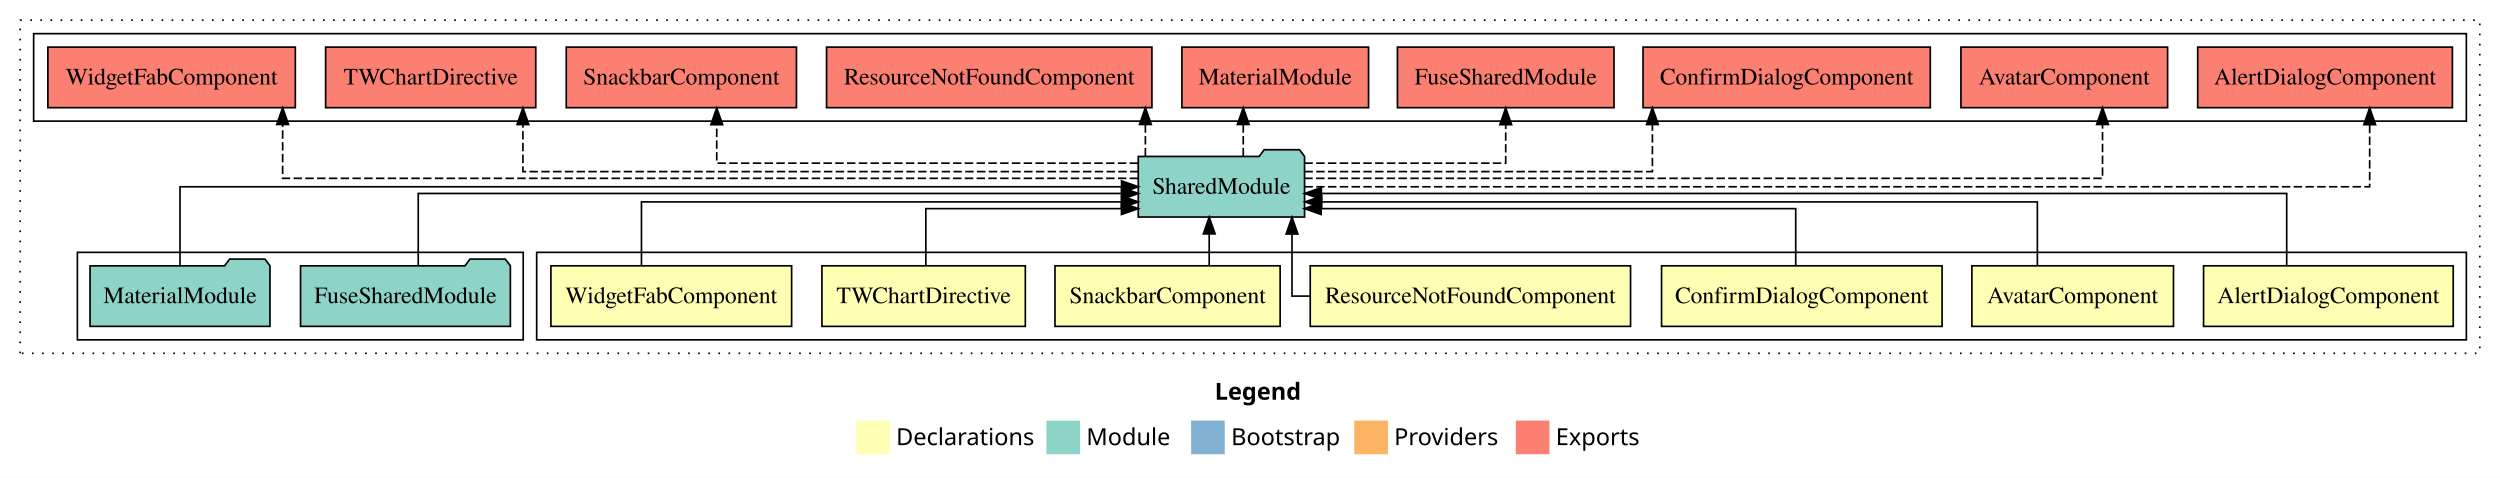
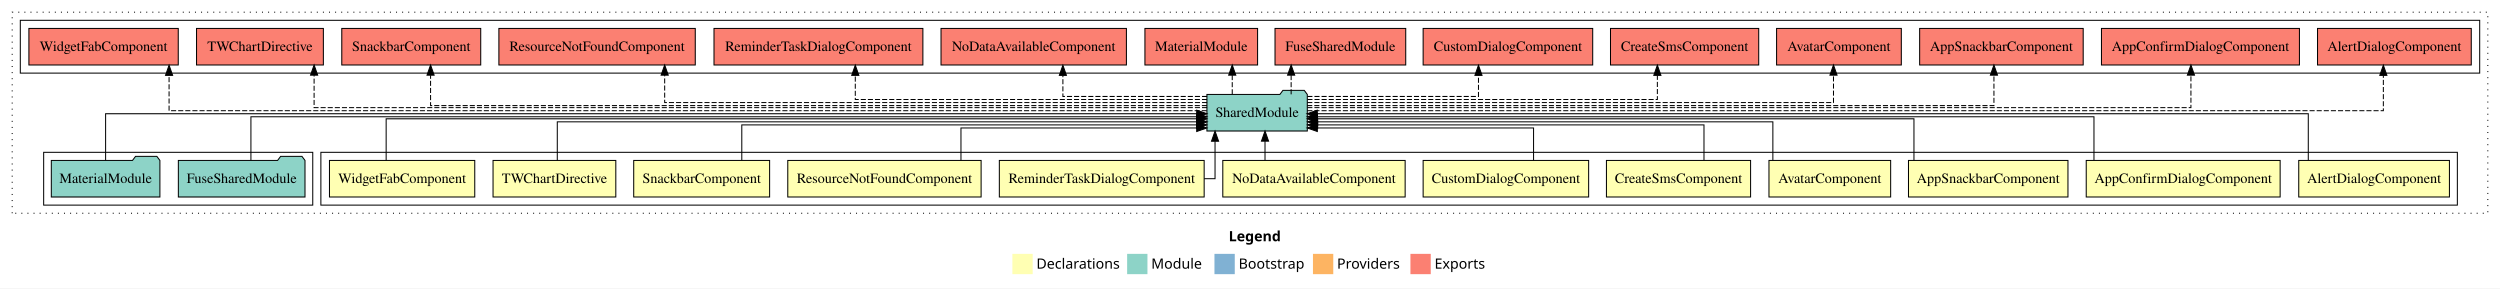
- <svg xmlns="http://www.w3.org/2000/svg" width="1486pt" height="284pt" viewBox="0.00 0.00 1486.00 284.00">
+ <svg xmlns="http://www.w3.org/2000/svg" width="2462pt" height="284pt" viewBox="0.00 0.00 2462.00 284.00">
  <g id="graph0" class="graph" transform="scale(1 1) rotate(0) translate(4 280)">
-     <polygon fill="#ffffff" stroke="transparent" points="-4,4 -4,-280 1482,-280 1482,4 -4,4" />
-     <text text-anchor="start" x="718.009" y="-42.4" font-family="sans-serif" font-weight="bold" font-size="14.00" fill="#000000">Legend</text>
-     <polygon fill="#ffffb3" stroke="transparent" points="505,-10 505,-30 525,-30 525,-10 505,-10" />
-     <text text-anchor="start" x="528.629" y="-15.4" font-family="sans-serif" font-size="14.00" fill="#000000">  Declarations</text>
-     <polygon fill="#8dd3c7" stroke="transparent" points="618,-10 618,-30 638,-30 638,-10 618,-10" />
-     <text text-anchor="start" x="641.725" y="-15.4" font-family="sans-serif" font-size="14.00" fill="#000000">  Module</text>
-     <polygon fill="#80b1d3" stroke="transparent" points="704,-10 704,-30 724,-30 724,-10 704,-10" />
-     <text text-anchor="start" x="727.781" y="-15.4" font-family="sans-serif" font-size="14.00" fill="#000000">  Bootstrap</text>
-     <polygon fill="#fdb462" stroke="transparent" points="801,-10 801,-30 821,-30 821,-10 801,-10" />
-     <text text-anchor="start" x="824.673" y="-15.4" font-family="sans-serif" font-size="14.00" fill="#000000">  Providers</text>
-     <polygon fill="#fb8072" stroke="transparent" points="897,-10 897,-30 917,-30 917,-10 897,-10" />
-     <text text-anchor="start" x="920.726" y="-15.4" font-family="sans-serif" font-size="14.00" fill="#000000">  Exports</text>
+     <polygon fill="#ffffff" stroke="transparent" points="-4,4 -4,-280 2458,-280 2458,4 -4,4" />
+     <text text-anchor="start" x="1206.009" y="-42.4" font-family="sans-serif" font-weight="bold" font-size="14.00" fill="#000000">Legend</text>
+     <polygon fill="#ffffb3" stroke="transparent" points="993,-10 993,-30 1013,-30 1013,-10 993,-10" />
+     <text text-anchor="start" x="1016.629" y="-15.4" font-family="sans-serif" font-size="14.00" fill="#000000">  Declarations</text>
+     <polygon fill="#8dd3c7" stroke="transparent" points="1106,-10 1106,-30 1126,-30 1126,-10 1106,-10" />
+     <text text-anchor="start" x="1129.725" y="-15.4" font-family="sans-serif" font-size="14.00" fill="#000000">  Module</text>
+     <polygon fill="#80b1d3" stroke="transparent" points="1192,-10 1192,-30 1212,-30 1212,-10 1192,-10" />
+     <text text-anchor="start" x="1215.781" y="-15.4" font-family="sans-serif" font-size="14.00" fill="#000000">  Bootstrap</text>
+     <polygon fill="#fdb462" stroke="transparent" points="1289,-10 1289,-30 1309,-30 1309,-10 1289,-10" />
+     <text text-anchor="start" x="1312.673" y="-15.4" font-family="sans-serif" font-size="14.00" fill="#000000">  Providers</text>
+     <polygon fill="#fb8072" stroke="transparent" points="1385,-10 1385,-30 1405,-30 1405,-10 1385,-10" />
+     <text text-anchor="start" x="1408.726" y="-15.4" font-family="sans-serif" font-size="14.00" fill="#000000">  Exports</text>
    <g id="clust1" class="cluster">
-       <polygon fill="none" stroke="#000000" stroke-dasharray="1,5" points="8,-70 8,-268 1470,-268 1470,-70 8,-70" />
+       <polygon fill="none" stroke="#000000" stroke-dasharray="1,5" points="8,-70 8,-268 2446,-268 2446,-70 8,-70" />
    </g>
    <g id="clust2" class="cluster">
-       <polygon fill="none" stroke="#000000" points="315,-78 315,-130 1462,-130 1462,-78 315,-78" />
-     </g>
-     <g id="clust10" class="cluster">
-       <polygon fill="none" stroke="#000000" points="42,-78 42,-130 307,-130 307,-78 42,-78" />
-     </g>
-     <g id="clust11" class="cluster">
-       <polygon fill="none" stroke="#000000" points="16,-208 16,-260 1462,-260 1462,-208 16,-208" />
+       <polygon fill="none" stroke="#000000" points="312,-78 312,-130 2416,-130 2416,-78 312,-78" />
+     </g>
+     <g id="clust15" class="cluster">
+       <polygon fill="none" stroke="#000000" points="39,-78 39,-130 304,-130 304,-78 39,-78" />
+     </g>
+     <g id="clust16" class="cluster">
+       <polygon fill="none" stroke="#000000" points="16,-208 16,-260 2438,-260 2438,-208 16,-208" />
    </g>
    <g id="node1" class="node">
-       <polygon fill="#ffffb3" stroke="#000000" points="1454.198,-122 1305.802,-122 1305.802,-86 1454.198,-86 1454.198,-122" />
-       <text text-anchor="middle" x="1380" y="-99.8" font-family="Times,serif" font-size="14.00" fill="#000000">AlertDialogComponent</text>
+       <polygon fill="#ffffb3" stroke="#000000" points="2408.198,-122 2259.802,-122 2259.802,-86 2408.198,-86 2408.198,-122" />
+       <text text-anchor="middle" x="2334" y="-99.8" font-family="Times,serif" font-size="14.00" fill="#000000">AlertDialogComponent</text>
+     </g>
+     <g id="node13" class="node">
+       <polygon fill="#8dd3c7" stroke="#000000" points="1283.423,-187 1280.423,-191 1259.423,-191 1256.423,-187 1184.577,-187 1184.577,-151 1283.423,-151 1283.423,-187" />
+       <text text-anchor="middle" x="1234" y="-164.8" font-family="Times,serif" font-size="14.00" fill="#000000">SharedModule</text>
+     </g>
+     <g id="edge1" class="edge">
+       <path fill="none" stroke="#000000" d="M2269.196,-122.169C2269.196,-141.09 2269.196,-168 2269.196,-168 2269.196,-168 1293.233,-168 1293.233,-168" />
+       <polygon fill="#000000" stroke="#000000" points="1293.233,-164.5 1283.233,-168 1293.233,-171.5 1293.233,-164.5" />
+     </g>
+     <g id="node2" class="node">
+       <polygon fill="#ffffb3" stroke="#000000" points="2241.48,-122 2050.52,-122 2050.52,-86 2241.48,-86 2241.48,-122" />
+       <text text-anchor="middle" x="2146" y="-99.8" font-family="Times,serif" font-size="14.00" fill="#000000">AppConfirmDialogComponent</text>
+     </g>
+     <g id="edge2" class="edge">
+       <path fill="none" stroke="#000000" d="M2058.135,-122.302C2058.135,-140.27 2058.135,-165 2058.135,-165 2058.135,-165 1293.391,-165 1293.391,-165" />
+       <polygon fill="#000000" stroke="#000000" points="1293.391,-161.5 1283.391,-165 1293.391,-168.5 1293.391,-161.5" />
+     </g>
+     <g id="node3" class="node">
+       <polygon fill="#ffffb3" stroke="#000000" points="2032.527,-122 1875.473,-122 1875.473,-86 2032.527,-86 2032.527,-122" />
+       <text text-anchor="middle" x="1954" y="-99.8" font-family="Times,serif" font-size="14.00" fill="#000000">AppSnackbarComponent</text>
+     </g>
+     <g id="edge3" class="edge">
+       <path fill="none" stroke="#000000" d="M1880.862,-122.022C1880.862,-139.373 1880.862,-163 1880.862,-163 1880.862,-163 1293.417,-163 1293.417,-163" />
+       <polygon fill="#000000" stroke="#000000" points="1293.417,-159.5 1283.417,-163 1293.417,-166.5 1293.417,-159.5" />
+     </g>
+     <g id="node4" class="node">
+       <polygon fill="#ffffb3" stroke="#000000" points="1857.92,-122 1738.08,-122 1738.08,-86 1857.92,-86 1857.92,-122" />
+       <text text-anchor="middle" x="1798" y="-99.8" font-family="Times,serif" font-size="14.00" fill="#000000">AvatarComponent</text>
+     </g>
+     <g id="edge4" class="edge">
+       <path fill="none" stroke="#000000" d="M1741.915,-122.027C1741.915,-138.398 1741.915,-160 1741.915,-160 1741.915,-160 1293.626,-160 1293.626,-160" />
+       <polygon fill="#000000" stroke="#000000" points="1293.626,-156.5 1283.626,-160 1293.626,-163.5 1293.626,-156.5" />
+     </g>
+     <g id="node5" class="node">
+       <polygon fill="#ffffb3" stroke="#000000" points="1719.982,-122 1578.018,-122 1578.018,-86 1719.982,-86 1719.982,-122" />
+       <text text-anchor="middle" x="1649" y="-99.8" font-family="Times,serif" font-size="14.00" fill="#000000">CreateSmsComponent</text>
+     </g>
+     <g id="edge5" class="edge">
+       <path fill="none" stroke="#000000" d="M1674.08,-122.24C1674.08,-137.571 1674.08,-157 1674.08,-157 1674.08,-157 1293.627,-157 1293.627,-157" />
+       <polygon fill="#000000" stroke="#000000" points="1293.627,-153.5 1283.627,-157 1293.627,-160.5 1293.627,-153.5" />
+     </g>
+     <g id="node6" class="node">
+       <polygon fill="#ffffb3" stroke="#000000" points="1560.497,-122 1397.503,-122 1397.503,-86 1560.497,-86 1560.497,-122" />
+       <text text-anchor="middle" x="1479" y="-99.8" font-family="Times,serif" font-size="14.00" fill="#000000">CustomDialogComponent</text>
+     </g>
+     <g id="edge6" class="edge">
+       <path fill="none" stroke="#000000" d="M1506.249,-122.051C1506.249,-136.373 1506.249,-154 1506.249,-154 1506.249,-154 1293.302,-154 1293.302,-154" />
+       <polygon fill="#000000" stroke="#000000" points="1293.302,-150.5 1283.302,-154 1293.302,-157.5 1293.302,-150.5" />
+     </g>
+     <g id="node7" class="node">
+       <polygon fill="#ffffb3" stroke="#000000" points="1379.788,-122 1200.212,-122 1200.212,-86 1379.788,-86 1379.788,-122" />
+       <text text-anchor="middle" x="1290" y="-99.8" font-family="Times,serif" font-size="14.00" fill="#000000">NoDataAvailableComponent</text>
+     </g>
+     <g id="edge7" class="edge">
+       <path fill="none" stroke="#000000" d="M1241.784,-122.106C1241.784,-122.106 1241.784,-140.991 1241.784,-140.991" />
+       <polygon fill="#000000" stroke="#000000" points="1238.284,-140.991 1241.784,-150.991 1245.284,-140.991 1238.284,-140.991" />
    </g>
    <g id="node8" class="node">
-       <polygon fill="#8dd3c7" stroke="#000000" points="771.423,-187 768.423,-191 747.423,-191 744.423,-187 672.577,-187 672.577,-151 771.423,-151 771.423,-187" />
-       <text text-anchor="middle" x="722" y="-164.8" font-family="Times,serif" font-size="14.00" fill="#000000">SharedModule</text>
-     </g>
-     <g id="edge1" class="edge">
-       <path fill="none" stroke="#000000" d="M1355.217,-122.302C1355.217,-140.27 1355.217,-165 1355.217,-165 1355.217,-165 781.424,-165 781.424,-165" />
-       <polygon fill="#000000" stroke="#000000" points="781.424,-161.5 771.424,-165 781.424,-168.5 781.424,-161.5" />
-     </g>
-     <g id="node2" class="node">
-       <polygon fill="#ffffb3" stroke="#000000" points="1287.92,-122 1168.08,-122 1168.08,-86 1287.92,-86 1287.92,-122" />
-       <text text-anchor="middle" x="1228" y="-99.8" font-family="Times,serif" font-size="14.00" fill="#000000">AvatarComponent</text>
-     </g>
-     <g id="edge2" class="edge">
-       <path fill="none" stroke="#000000" d="M1207.013,-122.027C1207.013,-138.398 1207.013,-160 1207.013,-160 1207.013,-160 781.626,-160 781.626,-160" />
-       <polygon fill="#000000" stroke="#000000" points="781.626,-156.5 771.626,-160 781.626,-163.5 781.626,-156.5" />
-     </g>
-     <g id="node3" class="node">
-       <polygon fill="#ffffb3" stroke="#000000" points="1150.374,-122 983.626,-122 983.626,-86 1150.374,-86 1150.374,-122" />
-       <text text-anchor="middle" x="1067" y="-99.8" font-family="Times,serif" font-size="14.00" fill="#000000">ConfirmDialogComponent</text>
-     </g>
-     <g id="edge3" class="edge">
-       <path fill="none" stroke="#000000" d="M1063.375,-122.187C1063.375,-137.182 1063.375,-156 1063.375,-156 1063.375,-156 781.274,-156 781.274,-156" />
-       <polygon fill="#000000" stroke="#000000" points="781.274,-152.5 771.274,-156 781.274,-159.5 781.274,-152.5" />
-     </g>
-     <g id="node4" class="node">
-       <polygon fill="#ffffb3" stroke="#000000" points="965.198,-122 774.802,-122 774.802,-86 965.198,-86 965.198,-122" />
-       <text text-anchor="middle" x="870" y="-99.8" font-family="Times,serif" font-size="14.00" fill="#000000">ResourceNotFoundComponent</text>
-     </g>
-     <g id="edge4" class="edge">
-       <path fill="none" stroke="#000000" d="M774.516,-104C768.005,-104 763.96,-104 763.96,-104 763.96,-104 763.96,-140.894 763.96,-140.894" />
-       <polygon fill="#000000" stroke="#000000" points="760.461,-140.894 763.96,-150.894 767.461,-140.894 760.461,-140.894" />
-     </g>
-     <g id="node5" class="node">
-       <polygon fill="#ffffb3" stroke="#000000" points="756.92,-122 623.08,-122 623.08,-86 756.92,-86 756.92,-122" />
-       <text text-anchor="middle" x="690" y="-99.8" font-family="Times,serif" font-size="14.00" fill="#000000">SnackbarComponent</text>
-     </g>
-     <g id="edge5" class="edge">
-       <path fill="none" stroke="#000000" d="M714.749,-122.106C714.749,-122.106 714.749,-140.991 714.749,-140.991" />
-       <polygon fill="#000000" stroke="#000000" points="711.249,-140.991 714.749,-150.991 718.249,-140.991 711.249,-140.991" />
-     </g>
-     <g id="node6" class="node">
-       <polygon fill="#ffffb3" stroke="#000000" points="605.452,-122 484.548,-122 484.548,-86 605.452,-86 605.452,-122" />
-       <text text-anchor="middle" x="545" y="-99.8" font-family="Times,serif" font-size="14.00" fill="#000000">TWChartDirective</text>
-     </g>
-     <g id="edge6" class="edge">
-       <path fill="none" stroke="#000000" d="M546.314,-122.187C546.314,-137.182 546.314,-156 546.314,-156 546.314,-156 662.594,-156 662.594,-156" />
-       <polygon fill="#000000" stroke="#000000" points="662.594,-159.5 672.594,-156 662.594,-152.5 662.594,-159.5" />
-     </g>
-     <g id="node7" class="node">
-       <polygon fill="#ffffb3" stroke="#000000" points="466.541,-122 323.459,-122 323.459,-86 466.541,-86 466.541,-122" />
-       <text text-anchor="middle" x="395" y="-99.8" font-family="Times,serif" font-size="14.00" fill="#000000">WidgetFabComponent</text>
-     </g>
-     <g id="edge7" class="edge">
-       <path fill="none" stroke="#000000" d="M377.284,-122.027C377.284,-138.398 377.284,-160 377.284,-160 377.284,-160 662.611,-160 662.611,-160" />
-       <polygon fill="#000000" stroke="#000000" points="662.611,-163.5 672.611,-160 662.611,-156.5 662.611,-163.5" />
+       <polygon fill="#ffffb3" stroke="#000000" points="1181.854,-122 980.146,-122 980.146,-86 1181.854,-86 1181.854,-122" />
+       <text text-anchor="middle" x="1081" y="-99.8" font-family="Times,serif" font-size="14.00" fill="#000000">ReminderTaskDialogComponent</text>
+     </g>
+     <g id="edge8" class="edge">
+       <path fill="none" stroke="#000000" d="M1181.874,-104C1188.485,-104 1192.572,-104 1192.572,-104 1192.572,-104 1192.572,-140.894 1192.572,-140.894" />
+       <polygon fill="#000000" stroke="#000000" points="1189.073,-140.894 1192.572,-150.894 1196.073,-140.894 1189.073,-140.894" />
+     </g>
+     <g id="node9" class="node">
+       <polygon fill="#ffffb3" stroke="#000000" points="962.198,-122 771.802,-122 771.802,-86 962.198,-86 962.198,-122" />
+       <text text-anchor="middle" x="867" y="-99.8" font-family="Times,serif" font-size="14.00" fill="#000000">ResourceNotFoundComponent</text>
+     </g>
+     <g id="edge9" class="edge">
+       <path fill="none" stroke="#000000" d="M942.353,-122.051C942.353,-136.373 942.353,-154 942.353,-154 942.353,-154 1174.526,-154 1174.526,-154" />
+       <polygon fill="#000000" stroke="#000000" points="1174.526,-157.5 1184.526,-154 1174.526,-150.5 1174.526,-157.5" />
+     </g>
+     <g id="node10" class="node">
+       <polygon fill="#ffffb3" stroke="#000000" points="753.92,-122 620.08,-122 620.08,-86 753.92,-86 753.92,-122" />
+       <text text-anchor="middle" x="687" y="-99.8" font-family="Times,serif" font-size="14.00" fill="#000000">SnackbarComponent</text>
+     </g>
+     <g id="edge10" class="edge">
+       <path fill="none" stroke="#000000" d="M726.516,-122.24C726.516,-137.571 726.516,-157 726.516,-157 726.516,-157 1174.416,-157 1174.416,-157" />
+       <polygon fill="#000000" stroke="#000000" points="1174.416,-160.5 1184.416,-157 1174.416,-153.5 1174.416,-160.5" />
    </g>
    <g id="node11" class="node">
-       <polygon fill="#fb8072" stroke="#000000" points="1453.698,-252 1302.302,-252 1302.302,-216 1453.698,-216 1453.698,-252" />
-       <text text-anchor="middle" x="1378" y="-229.8" font-family="Times,serif" font-size="14.00" fill="#000000">AlertDialogComponent </text>
-     </g>
-     <g id="edge10" class="edge">
-       <path fill="none" stroke="#000000" stroke-dasharray="5,2" d="M771.361,-169C928.142,-169 1404.533,-169 1404.533,-169 1404.533,-169 1404.533,-205.894 1404.533,-205.894" />
-       <polygon fill="#000000" stroke="#000000" points="1401.033,-205.894 1404.533,-215.894 1408.033,-205.894 1401.033,-205.894" />
+       <polygon fill="#ffffb3" stroke="#000000" points="602.452,-122 481.548,-122 481.548,-86 602.452,-86 602.452,-122" />
+       <text text-anchor="middle" x="542" y="-99.8" font-family="Times,serif" font-size="14.00" fill="#000000">TWChartDirective</text>
+     </g>
+     <g id="edge11" class="edge">
+       <path fill="none" stroke="#000000" d="M544.814,-122.027C544.814,-138.398 544.814,-160 544.814,-160 544.814,-160 1174.712,-160 1174.712,-160" />
+       <polygon fill="#000000" stroke="#000000" points="1174.712,-163.5 1184.712,-160 1174.712,-156.5 1174.712,-163.5" />
    </g>
    <g id="node12" class="node">
-       <polygon fill="#fb8072" stroke="#000000" points="1284.419,-252 1161.581,-252 1161.581,-216 1284.419,-216 1284.419,-252" />
-       <text text-anchor="middle" x="1223" y="-229.8" font-family="Times,serif" font-size="14.00" fill="#000000">AvatarComponent </text>
-     </g>
-     <g id="edge11" class="edge">
-       <path fill="none" stroke="#000000" stroke-dasharray="5,2" d="M771.272,-174C901.649,-174 1245.737,-174 1245.737,-174 1245.737,-174 1245.737,-205.998 1245.737,-205.998" />
-       <polygon fill="#000000" stroke="#000000" points="1242.237,-205.998 1245.737,-215.998 1249.237,-205.998 1242.237,-205.998" />
-     </g>
-     <g id="node13" class="node">
-       <polygon fill="#fb8072" stroke="#000000" points="1143.374,-252 972.626,-252 972.626,-216 1143.374,-216 1143.374,-252" />
-       <text text-anchor="middle" x="1058" y="-229.8" font-family="Times,serif" font-size="14.00" fill="#000000">ConfirmDialogComponent </text>
+       <polygon fill="#ffffb3" stroke="#000000" points="463.541,-122 320.459,-122 320.459,-86 463.541,-86 463.541,-122" />
+       <text text-anchor="middle" x="392" y="-99.8" font-family="Times,serif" font-size="14.00" fill="#000000">WidgetFabComponent</text>
    </g>
    <g id="edge12" class="edge">
-       <path fill="none" stroke="#000000" stroke-dasharray="5,2" d="M771.396,-178C845.841,-178 978.188,-178 978.188,-178 978.188,-178 978.188,-205.973 978.188,-205.973" />
-       <polygon fill="#000000" stroke="#000000" points="974.688,-205.973 978.188,-215.973 981.688,-205.973 974.688,-205.973" />
-     </g>
-     <g id="node14" class="node">
-       <polygon fill="#fb8072" stroke="#000000" points="955.365,-252 826.635,-252 826.635,-216 955.365,-216 955.365,-252" />
-       <text text-anchor="middle" x="891" y="-229.8" font-family="Times,serif" font-size="14.00" fill="#000000">FuseSharedModule </text>
-     </g>
-     <g id="edge13" class="edge">
-       <path fill="none" stroke="#000000" stroke-dasharray="5,2" d="M771.336,-183C821.219,-183 891,-183 891,-183 891,-183 891,-205.876 891,-205.876" />
-       <polygon fill="#000000" stroke="#000000" points="887.5,-205.876 891,-215.876 894.5,-205.876 887.5,-205.876" />
-     </g>
-     <g id="node15" class="node">
-       <polygon fill="#fb8072" stroke="#000000" points="809.472,-252 698.528,-252 698.528,-216 809.472,-216 809.472,-252" />
-       <text text-anchor="middle" x="754" y="-229.8" font-family="Times,serif" font-size="14.00" fill="#000000">MaterialModule </text>
-     </g>
-     <g id="edge14" class="edge">
-       <path fill="none" stroke="#000000" stroke-dasharray="5,2" d="M734.988,-187.106C734.988,-187.106 734.988,-205.991 734.988,-205.991" />
-       <polygon fill="#000000" stroke="#000000" points="731.488,-205.991 734.988,-215.991 738.488,-205.991 731.488,-205.991" />
+       <path fill="none" stroke="#000000" d="M376.284,-122.022C376.284,-139.373 376.284,-163 376.284,-163 376.284,-163 1174.492,-163 1174.492,-163" />
+       <polygon fill="#000000" stroke="#000000" points="1174.492,-166.5 1184.492,-163 1174.492,-159.5 1174.492,-166.5" />
    </g>
    <g id="node16" class="node">
+       <polygon fill="#fb8072" stroke="#000000" points="2429.698,-252 2278.302,-252 2278.302,-216 2429.698,-216 2429.698,-252" />
+       <text text-anchor="middle" x="2354" y="-229.8" font-family="Times,serif" font-size="14.00" fill="#000000">AlertDialogComponent </text>
+     </g>
+     <g id="edge15" class="edge">
+       <path fill="none" stroke="#000000" stroke-dasharray="5,2" d="M1283.45,-171C1498.683,-171 2343.125,-171 2343.125,-171 2343.125,-171 2343.125,-205.778 2343.125,-205.778" />
+       <polygon fill="#000000" stroke="#000000" points="2339.625,-205.778 2343.125,-215.778 2346.625,-205.778 2339.625,-205.778" />
+     </g>
+     <g id="node17" class="node">
+       <polygon fill="#fb8072" stroke="#000000" points="2260.481,-252 2065.519,-252 2065.519,-216 2260.481,-216 2260.481,-252" />
+       <text text-anchor="middle" x="2163" y="-229.8" font-family="Times,serif" font-size="14.00" fill="#000000">AppConfirmDialogComponent </text>
+     </g>
+     <g id="edge16" class="edge">
+       <path fill="none" stroke="#000000" stroke-dasharray="5,2" d="M1283.443,-174C1474.459,-174 2153.625,-174 2153.625,-174 2153.625,-174 2153.625,-205.998 2153.625,-205.998" />
+       <polygon fill="#000000" stroke="#000000" points="2150.125,-205.998 2153.625,-215.998 2157.125,-205.998 2150.125,-205.998" />
+     </g>
+     <g id="node18" class="node">
+       <polygon fill="#fb8072" stroke="#000000" points="2047.526,-252 1886.474,-252 1886.474,-216 2047.526,-216 2047.526,-252" />
+       <text text-anchor="middle" x="1967" y="-229.8" font-family="Times,serif" font-size="14.00" fill="#000000">AppSnackbarComponent </text>
+     </g>
+     <g id="edge17" class="edge">
+       <path fill="none" stroke="#000000" stroke-dasharray="5,2" d="M1283.305,-176C1446.623,-176 1959.625,-176 1959.625,-176 1959.625,-176 1959.625,-205.966 1959.625,-205.966" />
+       <polygon fill="#000000" stroke="#000000" points="1956.125,-205.966 1959.625,-215.966 1963.125,-205.966 1956.125,-205.966" />
+     </g>
+     <g id="node19" class="node">
+       <polygon fill="#fb8072" stroke="#000000" points="1868.419,-252 1745.581,-252 1745.581,-216 1868.419,-216 1868.419,-252" />
+       <text text-anchor="middle" x="1807" y="-229.8" font-family="Times,serif" font-size="14.00" fill="#000000">AvatarComponent </text>
+     </g>
+     <g id="edge18" class="edge">
+       <path fill="none" stroke="#000000" stroke-dasharray="5,2" d="M1283.38,-179C1421.48,-179 1801.625,-179 1801.625,-179 1801.625,-179 1801.625,-205.991 1801.625,-205.991" />
+       <polygon fill="#000000" stroke="#000000" points="1798.125,-205.991 1801.625,-215.991 1805.125,-205.991 1798.125,-205.991" />
+     </g>
+     <g id="node20" class="node">
+       <polygon fill="#fb8072" stroke="#000000" points="1727.983,-252 1582.017,-252 1582.017,-216 1727.983,-216 1727.983,-252" />
+       <text text-anchor="middle" x="1655" y="-229.8" font-family="Times,serif" font-size="14.00" fill="#000000">CreateSmsComponent </text>
+     </g>
+     <g id="edge19" class="edge">
+       <path fill="none" stroke="#000000" stroke-dasharray="5,2" d="M1283.523,-182C1389.389,-182 1628.17,-182 1628.17,-182 1628.17,-182 1628.17,-205.813 1628.17,-205.813" />
+       <polygon fill="#000000" stroke="#000000" points="1624.67,-205.813 1628.17,-215.813 1631.67,-205.813 1624.67,-205.813" />
+     </g>
+     <g id="node21" class="node">
+       <polygon fill="#fb8072" stroke="#000000" points="1564.498,-252 1397.502,-252 1397.502,-216 1564.498,-216 1564.498,-252" />
+       <text text-anchor="middle" x="1481" y="-229.8" font-family="Times,serif" font-size="14.00" fill="#000000">CustomDialogComponent </text>
+     </g>
+     <g id="edge20" class="edge">
+       <path fill="none" stroke="#000000" stroke-dasharray="5,2" d="M1283.468,-185C1347.787,-185 1452.001,-185 1452.001,-185 1452.001,-185 1452.001,-205.754 1452.001,-205.754" />
+       <polygon fill="#000000" stroke="#000000" points="1448.501,-205.754 1452.001,-215.754 1455.501,-205.754 1448.501,-205.754" />
+     </g>
+     <g id="node22" class="node">
+       <polygon fill="#fb8072" stroke="#000000" points="1380.364,-252 1251.636,-252 1251.636,-216 1380.364,-216 1380.364,-252" />
+       <text text-anchor="middle" x="1316" y="-229.8" font-family="Times,serif" font-size="14.00" fill="#000000">FuseSharedModule </text>
+     </g>
+     <g id="edge21" class="edge">
+       <path fill="none" stroke="#000000" stroke-dasharray="5,2" d="M1267.514,-187.106C1267.514,-187.106 1267.514,-205.991 1267.514,-205.991" />
+       <polygon fill="#000000" stroke="#000000" points="1264.015,-205.991 1267.514,-215.991 1271.015,-205.991 1264.015,-205.991" />
+     </g>
+     <g id="node23" class="node">
+       <polygon fill="#fb8072" stroke="#000000" points="1234.472,-252 1123.528,-252 1123.528,-216 1234.472,-216 1234.472,-252" />
+       <text text-anchor="middle" x="1179" y="-229.8" font-family="Times,serif" font-size="14.00" fill="#000000">MaterialModule </text>
+     </g>
+     <g id="edge22" class="edge">
+       <path fill="none" stroke="#000000" stroke-dasharray="5,2" d="M1209.512,-187.106C1209.512,-187.106 1209.512,-205.991 1209.512,-205.991" />
+       <polygon fill="#000000" stroke="#000000" points="1206.012,-205.991 1209.512,-215.991 1213.012,-205.991 1206.012,-205.991" />
+     </g>
+     <g id="node24" class="node">
+       <polygon fill="#fb8072" stroke="#000000" points="1105.288,-252 922.712,-252 922.712,-216 1105.288,-216 1105.288,-252" />
+       <text text-anchor="middle" x="1014" y="-229.8" font-family="Times,serif" font-size="14.00" fill="#000000">NoDataAvailableComponent </text>
+     </g>
+     <g id="edge23" class="edge">
+       <path fill="none" stroke="#000000" stroke-dasharray="5,2" d="M1184.744,-185C1128.073,-185 1042.733,-185 1042.733,-185 1042.733,-185 1042.733,-205.754 1042.733,-205.754" />
+       <polygon fill="#000000" stroke="#000000" points="1039.233,-205.754 1042.733,-215.754 1046.233,-205.754 1039.233,-205.754" />
+     </g>
+     <g id="node25" class="node">
+       <polygon fill="#fb8072" stroke="#000000" points="904.855,-252 699.145,-252 699.145,-216 904.855,-216 904.855,-252" />
+       <text text-anchor="middle" x="802" y="-229.8" font-family="Times,serif" font-size="14.00" fill="#000000">ReminderTaskDialogComponent </text>
+     </g>
+     <g id="edge24" class="edge">
+       <path fill="none" stroke="#000000" stroke-dasharray="5,2" d="M1184.683,-182C1078.606,-182 838.289,-182 838.289,-182 838.289,-182 838.289,-205.813 838.289,-205.813" />
+       <polygon fill="#000000" stroke="#000000" points="834.789,-205.813 838.289,-215.813 841.789,-205.813 834.789,-205.813" />
+     </g>
+     <g id="node26" class="node">
      <polygon fill="#fb8072" stroke="#000000" points="680.698,-252 487.302,-252 487.302,-216 680.698,-216 680.698,-252" />
      <text text-anchor="middle" x="584" y="-229.8" font-family="Times,serif" font-size="14.00" fill="#000000">ResourceNotFoundComponent </text>
    </g>
-     <g id="edge15" class="edge">
-       <path fill="none" stroke="#000000" stroke-dasharray="5,2" d="M676.819,-187.106C676.819,-187.106 676.819,-205.991 676.819,-205.991" />
-       <polygon fill="#000000" stroke="#000000" points="673.319,-205.991 676.819,-215.991 680.319,-205.991 673.319,-205.991" />
-     </g>
-     <g id="node17" class="node">
+     <g id="edge25" class="edge">
+       <path fill="none" stroke="#000000" stroke-dasharray="5,2" d="M1184.76,-179C1044.103,-179 650.57,-179 650.57,-179 650.57,-179 650.57,-205.991 650.57,-205.991" />
+       <polygon fill="#000000" stroke="#000000" points="647.07,-205.991 650.57,-215.991 654.07,-205.991 647.07,-205.991" />
+     </g>
+     <g id="node27" class="node">
      <polygon fill="#fb8072" stroke="#000000" points="469.419,-252 332.581,-252 332.581,-216 469.419,-216 469.419,-252" />
      <text text-anchor="middle" x="401" y="-229.8" font-family="Times,serif" font-size="14.00" fill="#000000">SnackbarComponent </text>
    </g>
-     <g id="edge16" class="edge">
-       <path fill="none" stroke="#000000" stroke-dasharray="5,2" d="M672.466,-183C587.265,-183 422.027,-183 422.027,-183 422.027,-183 422.027,-205.876 422.027,-205.876" />
-       <polygon fill="#000000" stroke="#000000" points="418.527,-205.876 422.027,-215.876 425.527,-205.876 418.527,-205.876" />
-     </g>
-     <g id="node18" class="node">
+     <g id="edge26" class="edge">
+       <path fill="none" stroke="#000000" stroke-dasharray="5,2" d="M1184.612,-176C1008.258,-176 420.027,-176 420.027,-176 420.027,-176 420.027,-205.966 420.027,-205.966" />
+       <polygon fill="#000000" stroke="#000000" points="416.527,-205.966 420.027,-215.966 423.527,-205.966 416.527,-205.966" />
+     </g>
+     <g id="node28" class="node">
      <polygon fill="#fb8072" stroke="#000000" points="314.453,-252 189.547,-252 189.547,-216 314.453,-216 314.453,-252" />
      <text text-anchor="middle" x="252" y="-229.8" font-family="Times,serif" font-size="14.00" fill="#000000">TWChartDirective </text>
    </g>
-     <g id="edge17" class="edge">
-       <path fill="none" stroke="#000000" stroke-dasharray="5,2" d="M672.744,-178C562.77,-178 306.829,-178 306.829,-178 306.829,-178 306.829,-205.973 306.829,-205.973" />
-       <polygon fill="#000000" stroke="#000000" points="303.329,-205.973 306.829,-215.973 310.329,-205.973 303.329,-205.973" />
-     </g>
-     <g id="node19" class="node">
+     <g id="edge27" class="edge">
+       <path fill="none" stroke="#000000" stroke-dasharray="5,2" d="M1184.726,-174C992.736,-174 305.329,-174 305.329,-174 305.329,-174 305.329,-205.998 305.329,-205.998" />
+       <polygon fill="#000000" stroke="#000000" points="301.829,-205.998 305.329,-215.998 308.829,-205.998 301.829,-205.998" />
+     </g>
+     <g id="node29" class="node">
      <polygon fill="#fb8072" stroke="#000000" points="171.54,-252 24.46,-252 24.46,-216 171.54,-216 171.54,-252" />
      <text text-anchor="middle" x="98" y="-229.8" font-family="Times,serif" font-size="14.00" fill="#000000">WidgetFabComponent </text>
    </g>
-     <g id="edge18" class="edge">
-       <path fill="none" stroke="#000000" stroke-dasharray="5,2" d="M672.481,-174C535.919,-174 164.003,-174 164.003,-174 164.003,-174 164.003,-205.998 164.003,-205.998" />
-       <polygon fill="#000000" stroke="#000000" points="160.503,-205.998 164.003,-215.998 167.503,-205.998 160.503,-205.998" />
-     </g>
-     <g id="node9" class="node">
-       <polygon fill="#8dd3c7" stroke="#000000" points="299.364,-122 296.364,-126 275.364,-126 272.364,-122 174.636,-122 174.636,-86 299.364,-86 299.364,-122" />
-       <text text-anchor="middle" x="237" y="-99.8" font-family="Times,serif" font-size="14.00" fill="#000000">FuseSharedModule</text>
-     </g>
-     <g id="edge8" class="edge">
-       <path fill="none" stroke="#000000" d="M244.603,-122.302C244.603,-140.27 244.603,-165 244.603,-165 244.603,-165 662.708,-165 662.708,-165" />
-       <polygon fill="#000000" stroke="#000000" points="662.708,-168.5 672.708,-165 662.708,-161.5 662.708,-168.5" />
-     </g>
-     <g id="node10" class="node">
-       <polygon fill="#8dd3c7" stroke="#000000" points="156.471,-122 153.471,-126 132.471,-126 129.471,-122 49.529,-122 49.529,-86 156.471,-86 156.471,-122" />
-       <text text-anchor="middle" x="103" y="-99.8" font-family="Times,serif" font-size="14.00" fill="#000000">MaterialModule</text>
-     </g>
-     <g id="edge9" class="edge">
-       <path fill="none" stroke="#000000" d="M103,-122.106C103,-141.339 103,-169 103,-169 103,-169 662.651,-169 662.651,-169" />
-       <polygon fill="#000000" stroke="#000000" points="662.651,-172.5 672.651,-169 662.651,-165.5 662.651,-172.5" />
+     <g id="edge28" class="edge">
+       <path fill="none" stroke="#000000" stroke-dasharray="5,2" d="M1184.468,-171C973.737,-171 162.503,-171 162.503,-171 162.503,-171 162.503,-205.778 162.503,-205.778" />
+       <polygon fill="#000000" stroke="#000000" points="159.003,-205.778 162.503,-215.778 166.003,-205.778 159.003,-205.778" />
+     </g>
+     <g id="node14" class="node">
+       <polygon fill="#8dd3c7" stroke="#000000" points="296.364,-122 293.364,-126 272.364,-126 269.364,-122 171.636,-122 171.636,-86 296.364,-86 296.364,-122" />
+       <text text-anchor="middle" x="234" y="-99.8" font-family="Times,serif" font-size="14.00" fill="#000000">FuseSharedModule</text>
+     </g>
+     <g id="edge13" class="edge">
+       <path fill="none" stroke="#000000" d="M243.103,-122.302C243.103,-140.27 243.103,-165 243.103,-165 243.103,-165 1174.522,-165 1174.522,-165" />
+       <polygon fill="#000000" stroke="#000000" points="1174.522,-168.5 1184.522,-165 1174.522,-161.5 1174.522,-168.5" />
+     </g>
+     <g id="node15" class="node">
+       <polygon fill="#8dd3c7" stroke="#000000" points="153.471,-122 150.471,-126 129.471,-126 126.471,-122 46.529,-122 46.529,-86 153.471,-86 153.471,-122" />
+       <text text-anchor="middle" x="100" y="-99.8" font-family="Times,serif" font-size="14.00" fill="#000000">MaterialModule</text>
+     </g>
+     <g id="edge14" class="edge">
+       <path fill="none" stroke="#000000" d="M100,-122.169C100,-141.09 100,-168 100,-168 100,-168 1174.544,-168 1174.544,-168" />
+       <polygon fill="#000000" stroke="#000000" points="1174.544,-171.5 1184.544,-168 1174.544,-164.5 1174.544,-171.5" />
    </g>
  </g>
</svg>
